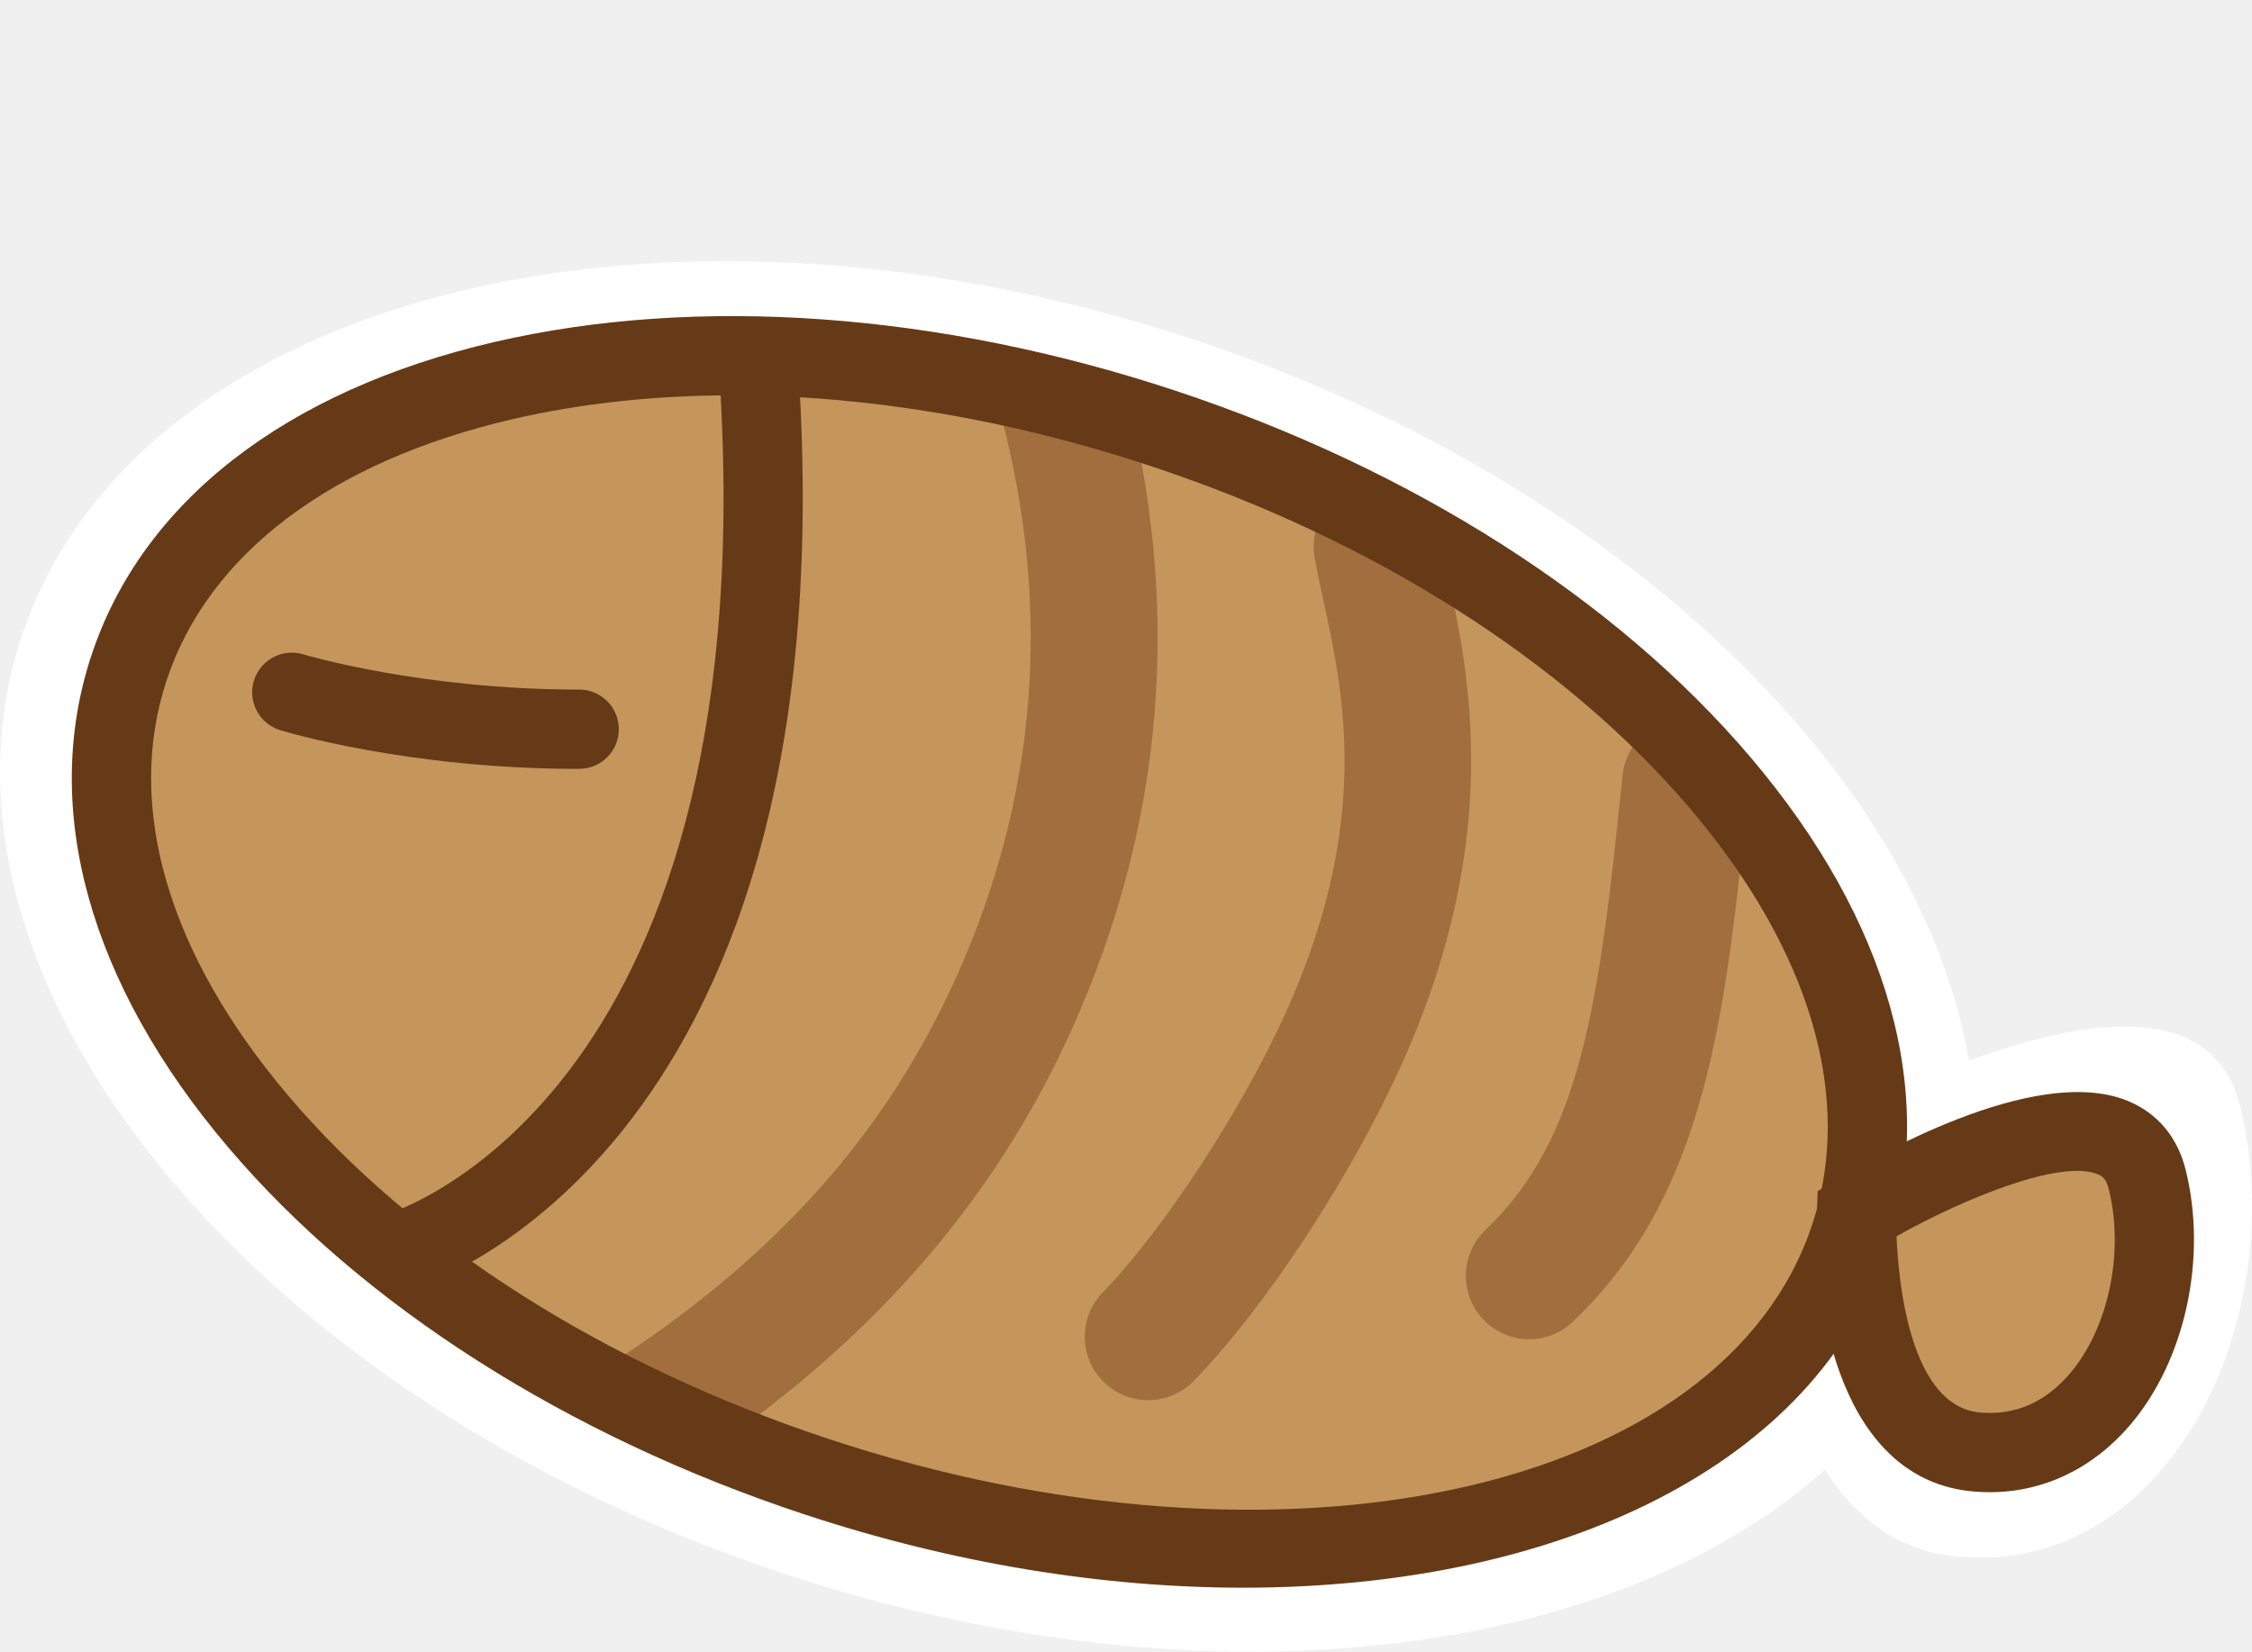
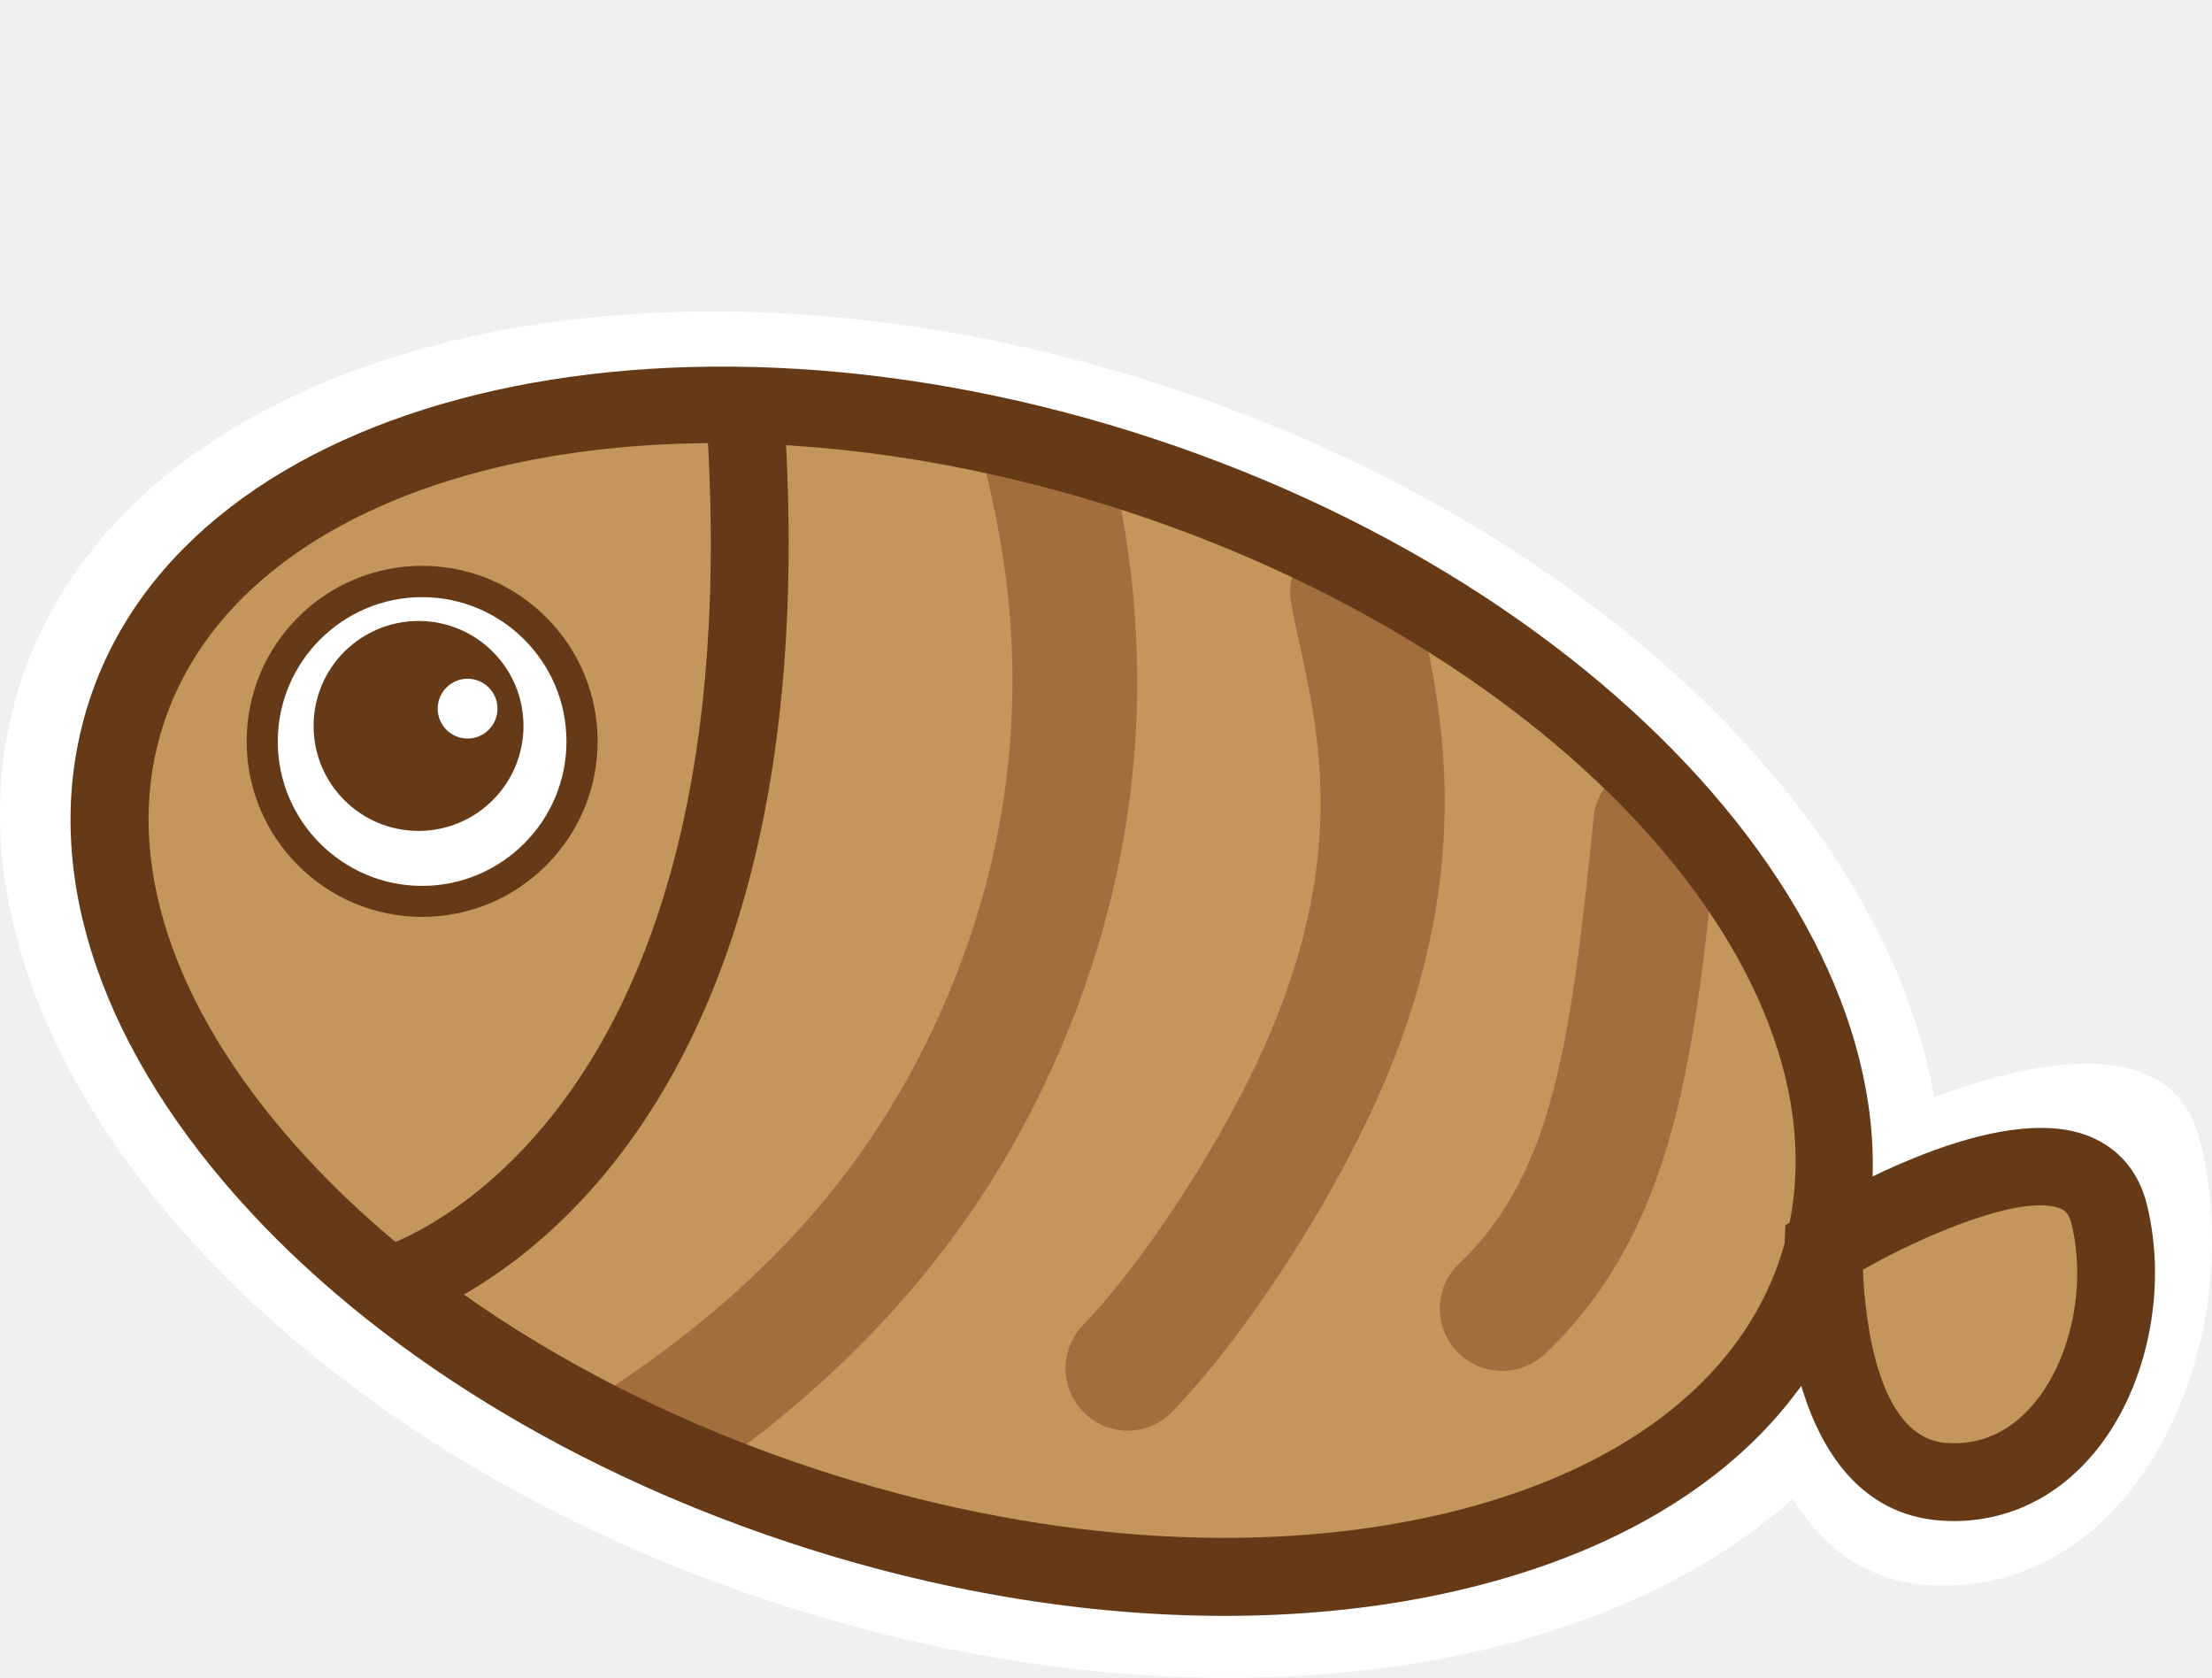
- <svg xmlns="http://www.w3.org/2000/svg" version="1.1" id="_x30_11" x="0px" y="0px" viewBox="0 0 302.08 221.56" style="enable-background:new 0 0 302.08 221.56;" xml:space="preserve">
+ <svg xmlns="http://www.w3.org/2000/svg" version="1.1" id="圖層_1" x="0px" y="0px" viewBox="0 0 142.06 107.72" style="enable-background:new 0 0 142.06 107.72;" xml:space="preserve">
  <style type="text/css">
	.st0{fill:#FFFFFF;}
	.st1{fill:#C4965B;}
	.st2{fill:#663A17;}
	.st3{fill:#A26E3E;}
</style>
  <g>
    <g>
-       <path class="st0" d="M300.48,148.36c-3.56-14.38-20.66-11.87-36.36-6.08c-6.56-38.41-47.17-77.93-104.19-96.79    C88.32,21.81,18.01,39.69,2.89,85.42s30.67,102,102.28,125.68c55.87,18.48,110.94,11.65,139.64-13.95    c3.97,6.31,9.69,11,17.96,11.69C291.5,211.22,307.36,176.2,300.48,148.36z" />
+       <path class="st0" d="M141.31,73.3c-1.67-6.76-9.71-5.58-17.1-2.86c-3.08-18.06-22.18-36.65-49-45.52    C41.54,13.78,8.47,22.19,1.36,43.7c-7.11,21.51,14.42,47.97,48.1,59.11c26.27,8.69,52.17,5.48,65.67-6.56    c1.86,2.97,4.56,5.17,8.45,5.5C137.09,102.86,144.55,86.39,141.31,73.3z" />
    </g>
    <g>
-       <ellipse transform="matrix(0.314 -0.9494 0.9494 0.314 -30.2594 213.6563)" class="st1" cx="132.72" cy="127.77" rx="74.05" ry="121.56" />
+       <ellipse transform="matrix(0.314 -0.9494 0.9494 0.314 -17.5733 102.8989)" class="st1" cx="62.42" cy="63.61" rx="34.83" ry="57.17" />
    </g>
    <g>
-       <path class="st2" d="M54.49,173.23l-2.93-10.22l1.47,5.11l-1.5-5.1c2.13-0.64,51.99-16.77,44.82-114.85l10.6-0.77    C114.79,154.65,56.96,172.52,54.49,173.23z" />
+       <path class="st2" d="M25.63,84.99l-1.39-4.8c1-0.3,24.45-7.89,21.08-54.01l4.99-0.36C53.98,76.26,26.79,84.66,25.63,84.99z" />
    </g>
    <g>
-       <path class="st1" d="M249.04,162.83c0,0,34.84-21.42,39-4.59s-5.43,38-22.8,36.56C247.86,193.34,249.04,162.83,249.04,162.83z" />
-       <path class="st2" d="M266.88,200.17c-0.69,0-1.39-0.03-2.1-0.09c-17.71-1.48-21.58-24.24-21.07-37.46l0.11-2.84l2.42-1.49    c4.34-2.67,26.65-15.74,39.15-10.62c4,1.64,6.7,4.85,7.8,9.28c2.92,11.8-0.07,25.53-7.43,34.17    C280.75,197.01,274.11,200.17,266.88,200.17z M254.4,165.84c0.28,6.66,1.93,22.87,11.27,23.65c4.66,0.38,8.7-1.38,12-5.26    c5.16-6.06,7.3-16.23,5.2-24.72c-0.35-1.42-0.93-1.76-1.5-2C276.35,155.46,263.25,160.86,254.4,165.84z" />
+       <path class="st1" d="M117.12,80.1c0,0,16.38-10.08,18.34-2.16s-2.55,17.87-10.72,17.19C116.56,94.45,117.12,80.1,117.12,80.1z" />
+       <path class="st2" d="M125.51,97.66c-0.33,0-0.65-0.01-0.99-0.04c-8.33-0.69-10.15-11.4-9.91-17.62l0.05-1.33l1.14-0.7    c2.04-1.26,12.53-7.4,18.41-5c1.88,0.77,3.15,2.28,3.67,4.37c1.37,5.55-0.03,12.01-3.49,16.07    C132.03,96.18,128.91,97.66,125.51,97.66z M119.64,81.52c0.13,3.13,0.91,10.76,5.3,11.12c2.18,0.18,4.09-0.65,5.64-2.47    c2.43-2.85,3.43-7.63,2.45-11.63c-0.17-0.67-0.44-0.83-0.71-0.94C129.96,76.63,123.8,79.17,119.64,81.52z" />
    </g>
    <g>
-       <path class="st3" d="M91.77,196.86l-9.32-14.23c21.85-14.3,36.4-30.67,45.8-51.51c10.87-24.1,12.9-49.48,6.02-75.42l16.44-4.36    c7.9,29.82,5.56,59.02-6.96,86.78C133.12,161.7,116.12,180.92,91.77,196.86z" />
+       <path class="st3" d="M43.16,96.11l-4.38-6.69c10.28-6.73,17.12-14.43,21.54-24.23c5.11-11.33,6.06-23.27,2.83-35.47l7.73-2.05    c3.72,14.03,2.62,27.76-3.27,40.81C62.61,79.57,54.61,88.61,43.16,96.11z" />
    </g>
    <g>
-       <path class="st3" d="M205.13,179.65c-2.25,0-4.49-0.88-6.16-2.64c-3.24-3.4-3.11-8.79,0.3-12.03    c12.84-12.22,15.24-30.2,18.37-60.94c0.48-4.67,4.65-8.09,9.32-7.6c4.67,0.48,8.08,4.65,7.6,9.32    c-3.1,30.38-5.55,54.38-23.57,71.53C209.35,178.88,207.23,179.65,205.13,179.65z" />
+       <path class="st3" d="M96.47,88.02c-1.06,0-2.11-0.42-2.9-1.24c-1.52-1.6-1.46-4.13,0.14-5.65c6.04-5.75,7.17-14.2,8.64-28.66    c0.22-2.2,2.18-3.8,4.39-3.57c2.2,0.22,3.8,2.19,3.57,4.39c-1.46,14.29-2.61,25.57-11.08,33.64    C98.45,87.65,97.46,88.02,96.47,88.02z" />
    </g>
    <g>
-       <path class="st3" d="M154.01,187.82c-2.13,0-4.27-0.8-5.92-2.4c-3.37-3.27-3.46-8.65-0.18-12.03    c8.12-8.38,18.69-24.53,24.57-37.57c11.52-25.53,7.77-42.74,5.03-55.3c-0.44-2.03-0.85-3.91-1.16-5.65    c-0.84-4.62,2.23-9.05,6.86-9.88c4.64-0.84,9.05,2.23,9.88,6.86c0.28,1.55,0.65,3.24,1.05,5.05c2.87,13.19,7.68,35.27-6.14,65.92    c-6.8,15.07-18.25,32.51-27.86,42.42C158.45,186.96,156.23,187.82,154.01,187.82z" />
+       <path class="st3" d="M72.43,91.86c-1,0-2.01-0.38-2.78-1.13c-1.59-1.54-1.63-4.07-0.09-5.66c3.82-3.94,8.79-11.54,11.55-17.67    c5.42-12.01,3.65-20.1,2.36-26.01c-0.21-0.96-0.4-1.84-0.55-2.66c-0.39-2.17,1.05-4.25,3.22-4.65c2.18-0.39,4.26,1.05,4.65,3.22    c0.13,0.73,0.31,1.52,0.49,2.38c1.35,6.2,3.61,16.59-2.89,31c-3.2,7.08-8.58,15.29-13.1,19.95    C74.52,91.45,73.47,91.86,72.43,91.86z" />
    </g>
    <g>
-       <path class="st2" d="M166.79,212.98c-18.6,0-38.74-3.17-58.99-9.87c-31.74-10.5-59.15-27.96-77.18-49.19    c-18.65-21.96-25.17-45.4-18.36-66c6.82-20.61,26.03-35.54,54.09-42.05c27.13-6.29,59.55-3.97,91.29,6.53s59.15,27.96,77.18,49.19    c18.65,21.96,25.17,45.4,18.36,66C243.63,196.48,209.2,212.98,166.79,212.98z M98.24,53.03c-10.33,0-20.25,1.06-29.49,3.2    c-24.31,5.64-40.79,18.08-46.4,35.03s0.21,36.76,16.37,55.78c16.78,19.76,42.5,36.08,72.42,45.98    c60.85,20.13,120.05,7.22,131.95-28.76c5.61-16.95-0.21-36.76-16.37-55.78c-16.78-19.76-42.5-36.08-72.42-45.98    C135.33,56.22,116.16,53.03,98.24,53.03z" />
+       <path class="st2" d="M78.65,103.75c-8.97,0-18.52-1.58-27.95-4.7C35.77,94.11,22.88,85.9,14.4,75.92    C5.63,65.59,2.56,54.57,5.77,44.88c6.46-19.54,37.13-27.03,68.37-16.7c31.24,10.33,51.39,34.63,44.93,54.17    c-3.21,9.69-12.24,16.71-25.44,19.77C88.93,103.21,83.88,103.75,78.65,103.75z M46.03,28.45c-17.62,0-31.71,6.49-35.51,17.99    c-2.64,7.97,0.1,17.29,7.7,26.23c7.89,9.29,19.99,16.97,34.06,21.62c14.07,4.65,28.35,5.7,40.23,2.95    c11.43-2.65,19.18-8.5,21.82-16.47c5.6-16.92-13.13-38.39-41.75-47.86C63.41,29.89,54.33,28.45,46.03,28.45z" />
    </g>
    <g>
-       <path class="st2" d="M77.54,103.14c-22.71,0-39.25-4.97-39.95-5.19c-2.81-0.86-4.39-3.83-3.53-6.64s3.83-4.39,6.64-3.53    c0.29,0.09,15.9,4.72,36.84,4.72c0.05,0,0.03,0,0.15,0c2.93,0,5.31,2.38,5.32,5.31c0,2.94-2.37,5.32-5.31,5.32    C77.64,103.14,77.59,103.14,77.54,103.14z" />
+       <g>
+         <g>
+           <circle class="st0" cx="27.11" cy="47.6" r="10.27" />
+           <path class="st2" d="M27.11,58.87c-6.21,0-11.27-5.05-11.27-11.27s5.05-11.27,11.27-11.27s11.27,5.05,11.27,11.27      S33.33,58.87,27.11,58.87z M27.11,38.34c-5.11,0-9.27,4.16-9.27,9.27c0,5.11,4.16,9.27,9.27,9.27c5.11,0,9.27-4.16,9.27-9.27      C36.38,42.49,32.22,38.34,27.11,38.34z" />
+         </g>
+         <g>
+           <circle class="st2" cx="26.88" cy="46.61" r="6.74" />
+         </g>
+         <g>
+           <circle class="st0" cx="30.03" cy="45.5" r="1.92" />
+         </g>
+       </g>
    </g>
  </g>
</svg>
